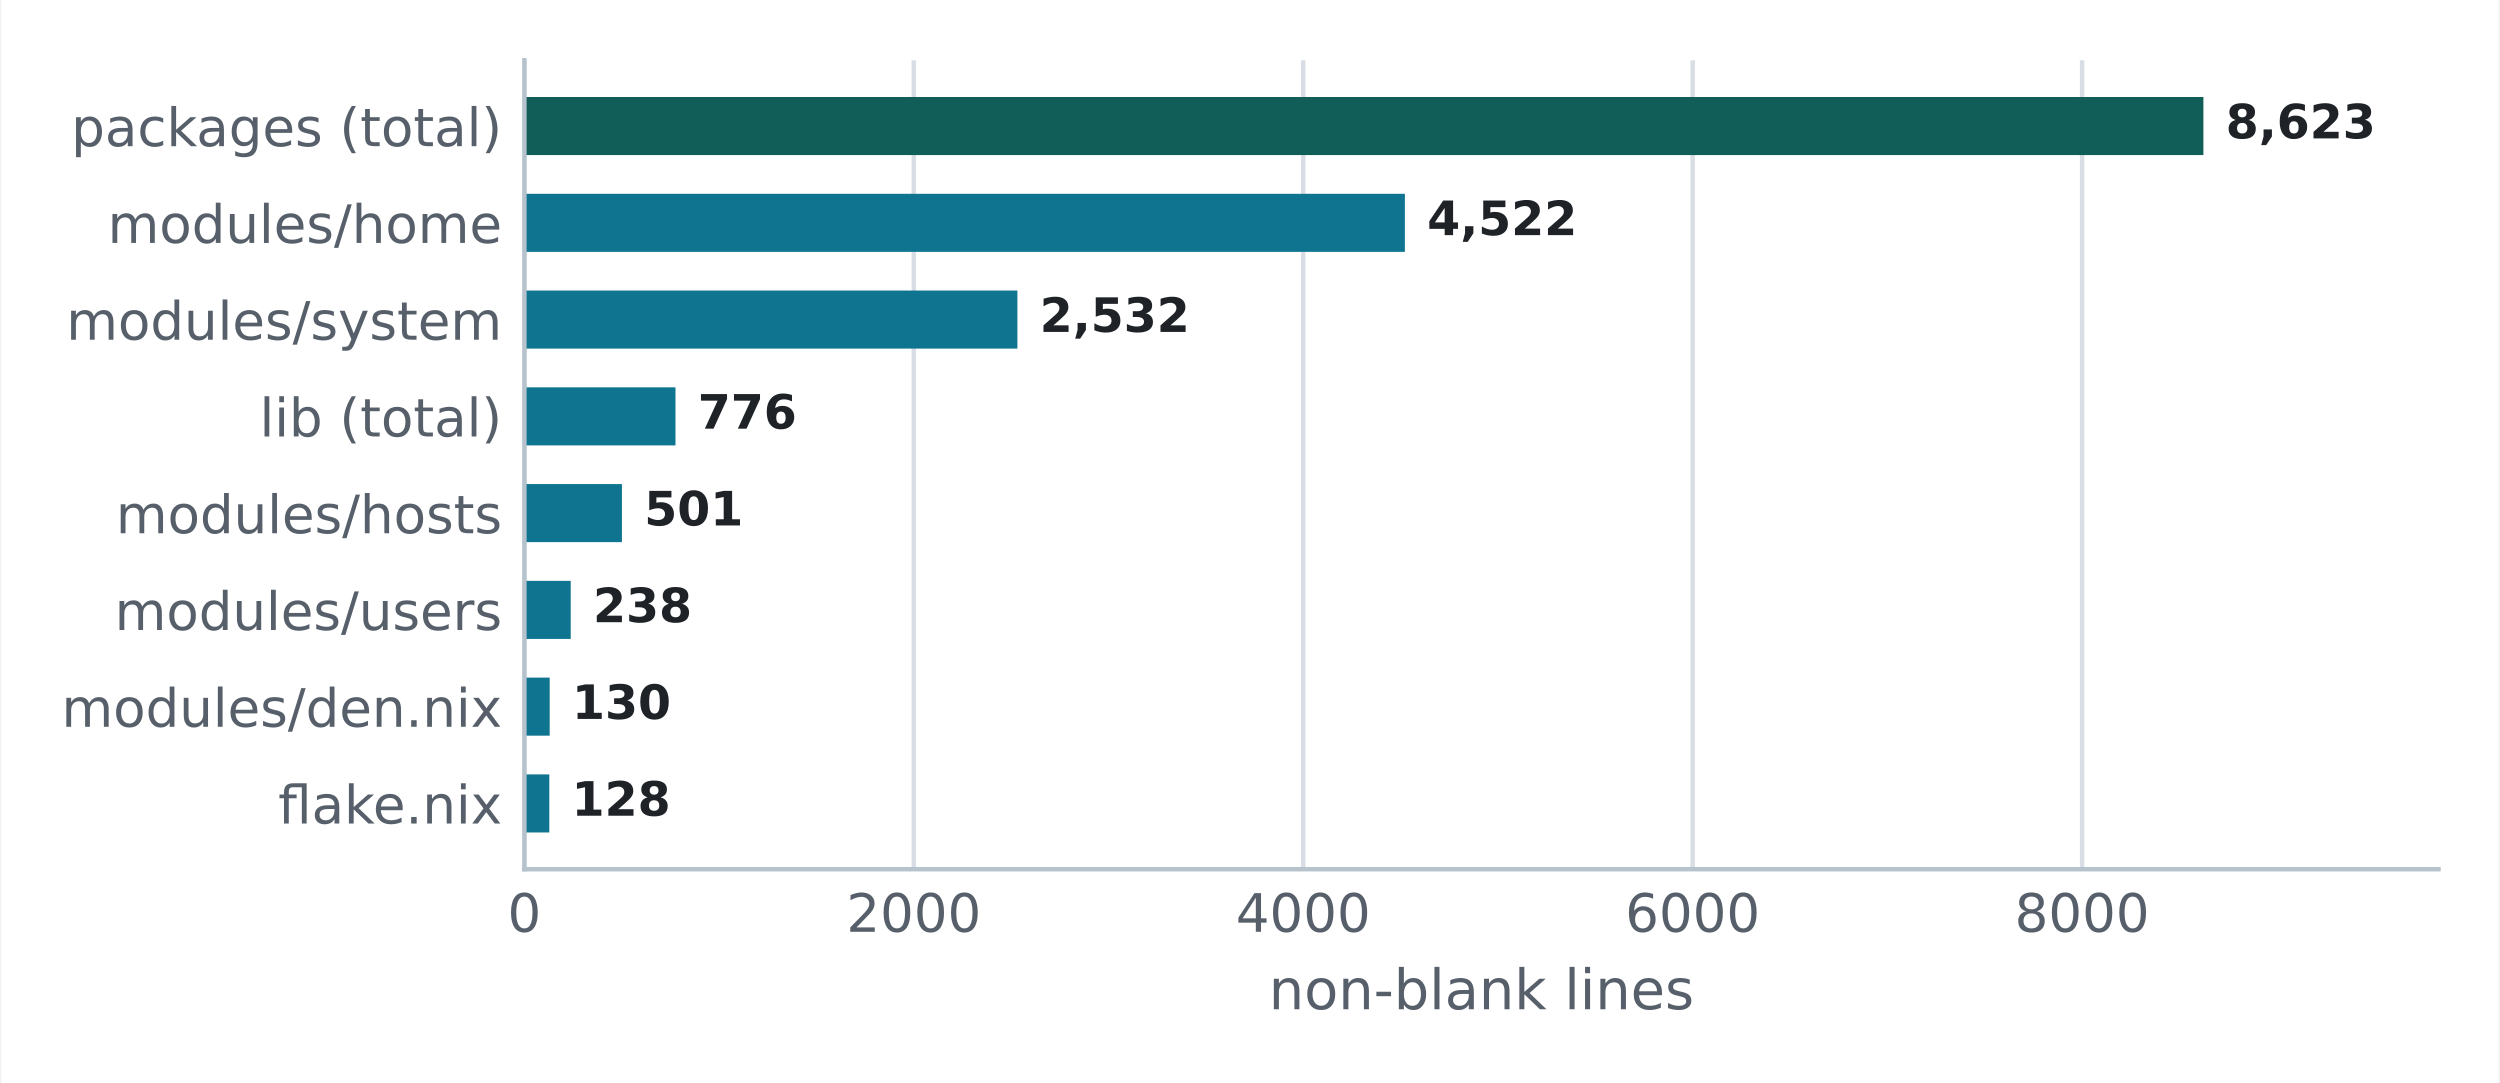
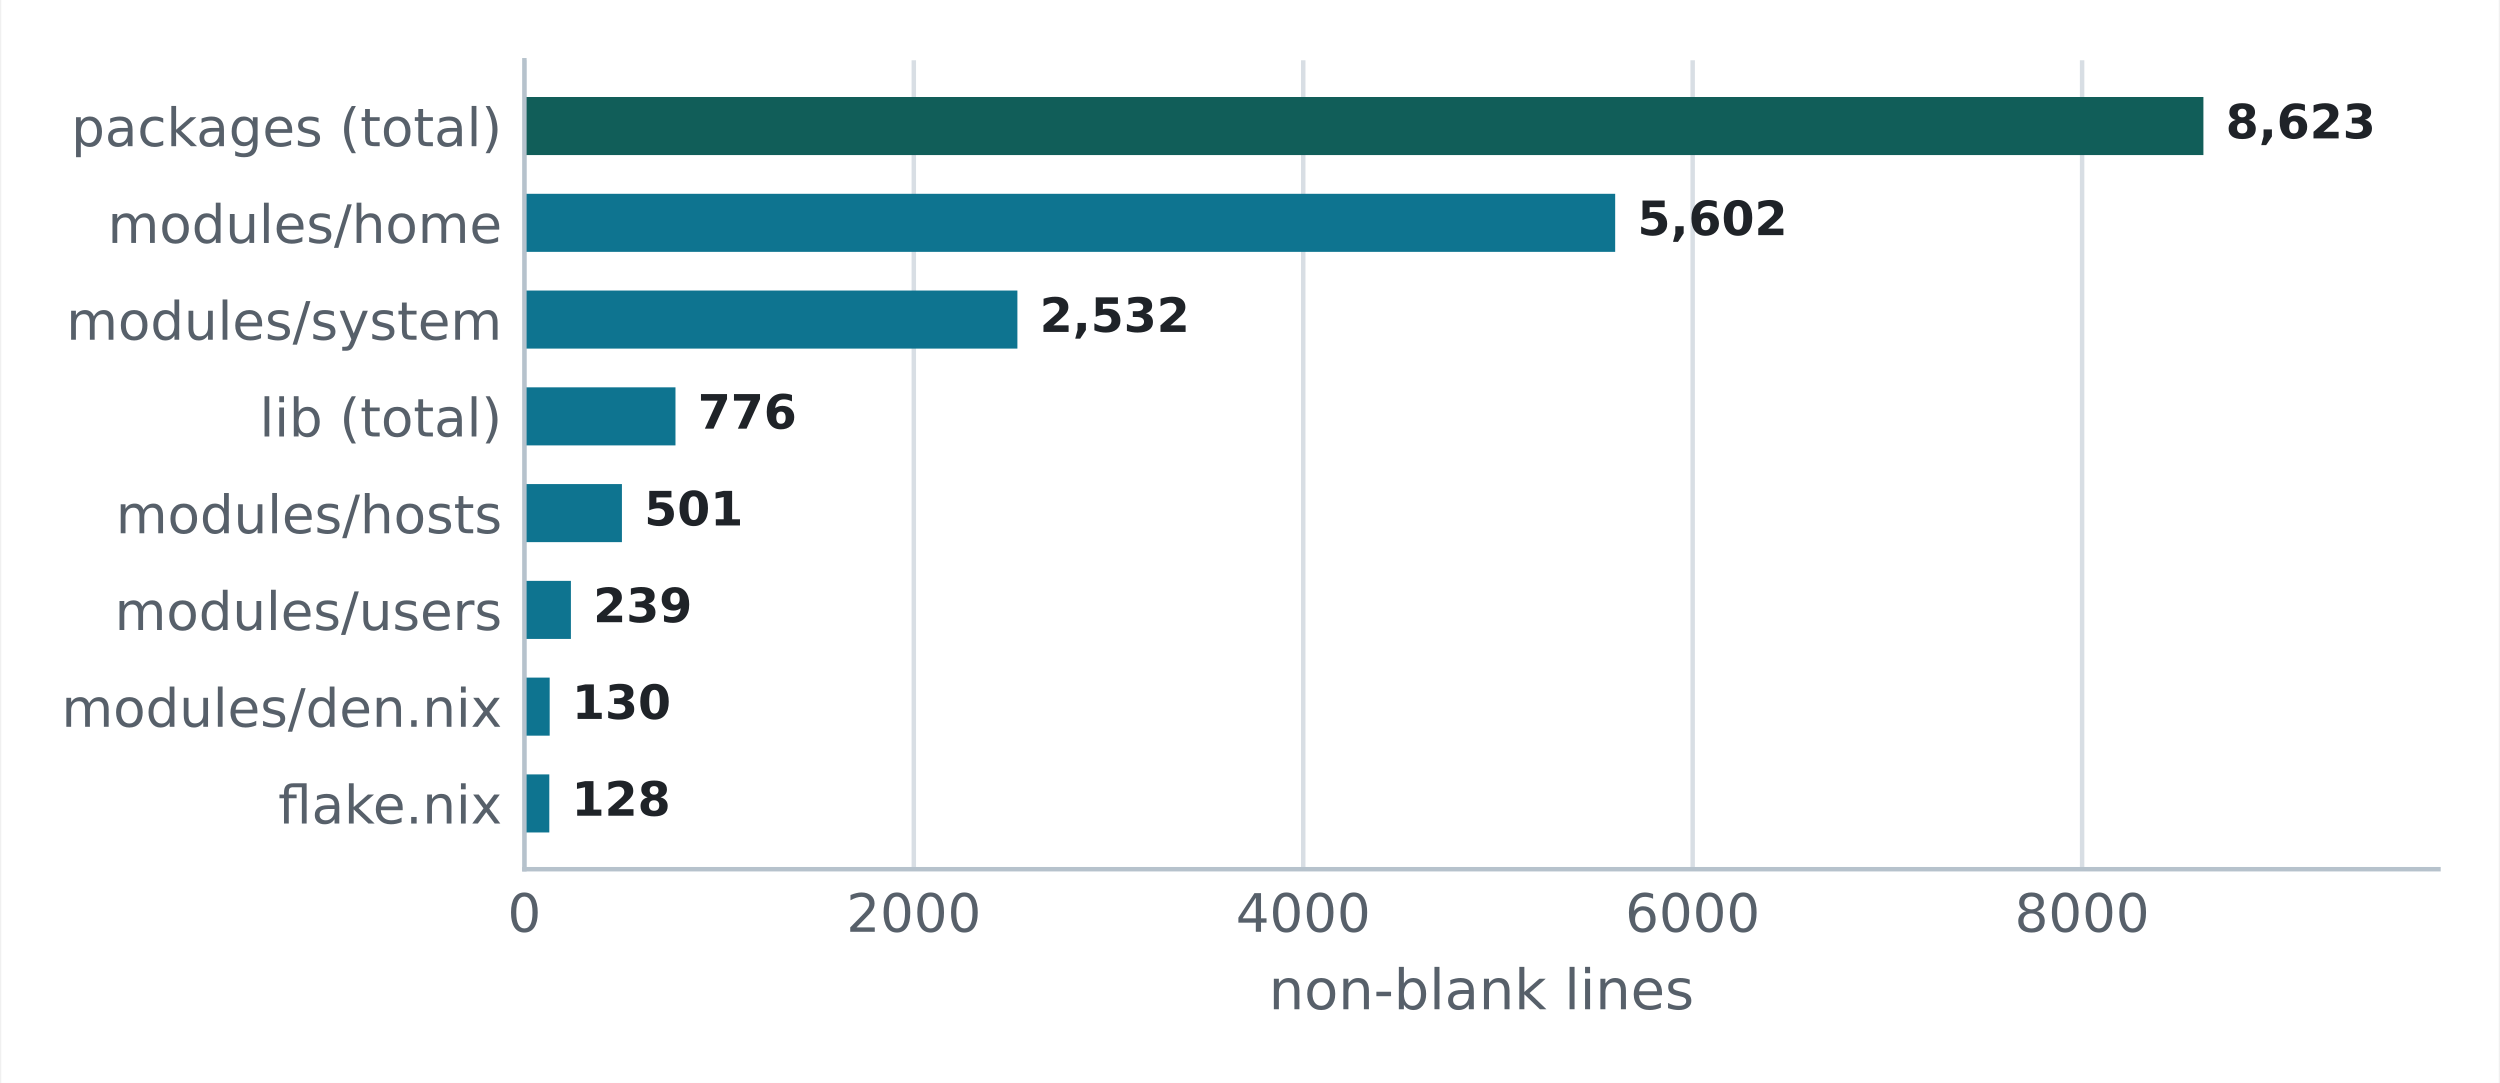
<svg xmlns="http://www.w3.org/2000/svg" xmlns:xlink="http://www.w3.org/1999/xlink" width="995" height="431" viewBox="0 0 447.591 194.078" version="1.1">
  <defs>
    <style type="text/css">*{stroke-linejoin: round; stroke-linecap: butt}</style>
  </defs>
  <g id="figure_1">
    <g id="patch_1">
      <path d="M 0 194.078  L 447.591 194.078  L 447.591 0  L 0 0  z " style="fill: #ffffff" />
    </g>
    <g id="axes_1">
      <g id="patch_2">
        <path d="M 93.751 155.778  L 436.791 155.778  L 436.791 10.8  L 93.751 10.8  z " style="fill: #ffffff" />
      </g>
      <g id="matplotlib.axis_1">
        <g id="xtick_1">
          <g id="line2d_1">
            <path d="M 93.751 155.778  L 93.751 10.8  " clip-path="url(#p4f550c6e6d)" style="fill: none; stroke: #d8dee4; stroke-width: 0.8; stroke-linecap: square" />
          </g>
          <g id="line2d_2" />
          <g id="text_1">
            <g style="fill: #57606a" transform="translate(90.72875 166.9954) scale(0.095 -0.095)">
              <defs>
                <path id="DejaVuSans-13" d="M 2034 4250  Q 1547 4250 1301 3770  Q 1056 3291 1056 2328  Q 1056 1369 1301 889  Q 1547 409 2034 409  Q 2525 409 2770 889  Q 3016 1369 3016 2328  Q 3016 3291 2770 3770  Q 2525 4250 2034 4250  z M 2034 4750  Q 2819 4750 3233 4129  Q 3647 3509 3647 2328  Q 3647 1150 3233 529  Q 2819 -91 2034 -91  Q 1250 -91 836 529  Q 422 1150 422 2328  Q 422 3509 836 4129  Q 1250 4750 2034 4750  z " transform="scale(0.015625)" />
              </defs>
              <use xlink:href="#DejaVuSans-13" />
            </g>
          </g>
        </g>
        <g id="xtick_2">
          <g id="line2d_3">
            <path d="M 163.544 155.778  L 163.544 10.8  " clip-path="url(#p4f550c6e6d)" style="fill: none; stroke: #d8dee4; stroke-width: 0.8; stroke-linecap: square" />
          </g>
          <g id="line2d_4" />
          <g id="text_2">
            <g style="fill: #57606a" transform="translate(151.4551 166.9954) scale(0.095 -0.095)">
              <defs>
                <path id="DejaVuSans-15" d="M 1228 531  L 3431 531  L 3431 0  L 469 0  L 469 531  Q 828 903 1448 1529  Q 2069 2156 2228 2338  Q 2531 2678 2651 2914  Q 2772 3150 2772 3378  Q 2772 3750 2511 3984  Q 2250 4219 1831 4219  Q 1534 4219 1204 4116  Q 875 4013 500 3803  L 500 4441  Q 881 4594 1212 4672  Q 1544 4750 1819 4750  Q 2544 4750 2975 4387  Q 3406 4025 3406 3419  Q 3406 3131 3298 2873  Q 3191 2616 2906 2266  Q 2828 2175 2409 1742  Q 1991 1309 1228 531  z " transform="scale(0.015625)" />
              </defs>
              <use xlink:href="#DejaVuSans-15" />
              <use xlink:href="#DejaVuSans-13" transform="translate(63.625 0)" />
              <use xlink:href="#DejaVuSans-13" transform="translate(127.25 0)" />
              <use xlink:href="#DejaVuSans-13" transform="translate(190.875 0)" />
            </g>
          </g>
        </g>
        <g id="xtick_3">
          <g id="line2d_5">
            <path d="M 233.337 155.778  L 233.337 10.8  " clip-path="url(#p4f550c6e6d)" style="fill: none; stroke: #d8dee4; stroke-width: 0.8; stroke-linecap: square" />
          </g>
          <g id="line2d_6" />
          <g id="text_3">
            <g style="fill: #57606a" transform="translate(221.2481 166.9954) scale(0.095 -0.095)">
              <defs>
                <path id="DejaVuSans-17" d="M 2419 4116  L 825 1625  L 2419 1625  L 2419 4116  z M 2253 4666  L 3047 4666  L 3047 1625  L 3713 1625  L 3713 1100  L 3047 1100  L 3047 0  L 2419 0  L 2419 1100  L 313 1100  L 313 1709  L 2253 4666  z " transform="scale(0.015625)" />
              </defs>
              <use xlink:href="#DejaVuSans-17" />
              <use xlink:href="#DejaVuSans-13" transform="translate(63.625 0)" />
              <use xlink:href="#DejaVuSans-13" transform="translate(127.25 0)" />
              <use xlink:href="#DejaVuSans-13" transform="translate(190.875 0)" />
            </g>
          </g>
        </g>
        <g id="xtick_4">
          <g id="line2d_7">
            <path d="M 303.13 155.778  L 303.13 10.8  " clip-path="url(#p4f550c6e6d)" style="fill: none; stroke: #d8dee4; stroke-width: 0.8; stroke-linecap: square" />
          </g>
          <g id="line2d_8" />
          <g id="text_4">
            <g style="fill: #57606a" transform="translate(291.041 166.9954) scale(0.095 -0.095)">
              <defs>
                <path id="DejaVuSans-19" d="M 2113 2584  Q 1688 2584 1439 2293  Q 1191 2003 1191 1497  Q 1191 994 1439 701  Q 1688 409 2113 409  Q 2538 409 2786 701  Q 3034 994 3034 1497  Q 3034 2003 2786 2293  Q 2538 2584 2113 2584  z M 3366 4563  L 3366 3988  Q 3128 4100 2886 4159  Q 2644 4219 2406 4219  Q 1781 4219 1451 3797  Q 1122 3375 1075 2522  Q 1259 2794 1537 2939  Q 1816 3084 2150 3084  Q 2853 3084 3261 2657  Q 3669 2231 3669 1497  Q 3669 778 3244 343  Q 2819 -91 2113 -91  Q 1303 -91 875 529  Q 447 1150 447 2328  Q 447 3434 972 4092  Q 1497 4750 2381 4750  Q 2619 4750 2861 4703  Q 3103 4656 3366 4563  z " transform="scale(0.015625)" />
              </defs>
              <use xlink:href="#DejaVuSans-19" />
              <use xlink:href="#DejaVuSans-13" transform="translate(63.625 0)" />
              <use xlink:href="#DejaVuSans-13" transform="translate(127.25 0)" />
              <use xlink:href="#DejaVuSans-13" transform="translate(190.875 0)" />
            </g>
          </g>
        </g>
        <g id="xtick_5">
          <g id="line2d_9">
            <path d="M 372.923 155.778  L 372.923 10.8  " clip-path="url(#p4f550c6e6d)" style="fill: none; stroke: #d8dee4; stroke-width: 0.8; stroke-linecap: square" />
          </g>
          <g id="line2d_10" />
          <g id="text_5">
            <g style="fill: #57606a" transform="translate(360.834 166.9954) scale(0.095 -0.095)">
              <defs>
                <path id="DejaVuSans-1b" d="M 2034 2216  Q 1584 2216 1326 1975  Q 1069 1734 1069 1313  Q 1069 891 1326 650  Q 1584 409 2034 409  Q 2484 409 2743 651  Q 3003 894 3003 1313  Q 3003 1734 2745 1975  Q 2488 2216 2034 2216  z M 1403 2484  Q 997 2584 770 2862  Q 544 3141 544 3541  Q 544 4100 942 4425  Q 1341 4750 2034 4750  Q 2731 4750 3128 4425  Q 3525 4100 3525 3541  Q 3525 3141 3298 2862  Q 3072 2584 2669 2484  Q 3125 2378 3379 2068  Q 3634 1759 3634 1313  Q 3634 634 3220 271  Q 2806 -91 2034 -91  Q 1263 -91 848 271  Q 434 634 434 1313  Q 434 1759 690 2068  Q 947 2378 1403 2484  z M 1172 3481  Q 1172 3119 1398 2916  Q 1625 2713 2034 2713  Q 2441 2713 2670 2916  Q 2900 3119 2900 3481  Q 2900 3844 2670 4047  Q 2441 4250 2034 4250  Q 1625 4250 1398 4047  Q 1172 3844 1172 3481  z " transform="scale(0.015625)" />
              </defs>
              <use xlink:href="#DejaVuSans-1b" />
              <use xlink:href="#DejaVuSans-13" transform="translate(63.625 0)" />
              <use xlink:href="#DejaVuSans-13" transform="translate(127.25 0)" />
              <use xlink:href="#DejaVuSans-13" transform="translate(190.875 0)" />
            </g>
          </g>
        </g>
        <g id="text_6">
          <g style="fill: #57606a" transform="translate(227.1616 180.8761) scale(0.1 -0.1)">
            <defs>
              <path id="DejaVuSans-51" d="M 3513 2113  L 3513 0  L 2938 0  L 2938 2094  Q 2938 2591 2744 2837  Q 2550 3084 2163 3084  Q 1697 3084 1428 2787  Q 1159 2491 1159 1978  L 1159 0  L 581 0  L 581 3500  L 1159 3500  L 1159 2956  Q 1366 3272 1645 3428  Q 1925 3584 2291 3584  Q 2894 3584 3203 3211  Q 3513 2838 3513 2113  z " transform="scale(0.015625)" />
              <path id="DejaVuSans-52" d="M 1959 3097  Q 1497 3097 1228 2736  Q 959 2375 959 1747  Q 959 1119 1226 758  Q 1494 397 1959 397  Q 2419 397 2687 759  Q 2956 1122 2956 1747  Q 2956 2369 2687 2733  Q 2419 3097 1959 3097  z M 1959 3584  Q 2709 3584 3137 3096  Q 3566 2609 3566 1747  Q 3566 888 3137 398  Q 2709 -91 1959 -91  Q 1206 -91 779 398  Q 353 888 353 1747  Q 353 2609 779 3096  Q 1206 3584 1959 3584  z " transform="scale(0.015625)" />
              <path id="DejaVuSans-10" d="M 313 2009  L 1997 2009  L 1997 1497  L 313 1497  L 313 2009  z " transform="scale(0.015625)" />
              <path id="DejaVuSans-45" d="M 3116 1747  Q 3116 2381 2855 2742  Q 2594 3103 2138 3103  Q 1681 3103 1420 2742  Q 1159 2381 1159 1747  Q 1159 1113 1420 752  Q 1681 391 2138 391  Q 2594 391 2855 752  Q 3116 1113 3116 1747  z M 1159 2969  Q 1341 3281 1617 3432  Q 1894 3584 2278 3584  Q 2916 3584 3314 3078  Q 3713 2572 3713 1747  Q 3713 922 3314 415  Q 2916 -91 2278 -91  Q 1894 -91 1617 61  Q 1341 213 1159 525  L 1159 0  L 581 0  L 581 4863  L 1159 4863  L 1159 2969  z " transform="scale(0.015625)" />
              <path id="DejaVuSans-4f" d="M 603 4863  L 1178 4863  L 1178 0  L 603 0  L 603 4863  z " transform="scale(0.015625)" />
              <path id="DejaVuSans-44" d="M 2194 1759  Q 1497 1759 1228 1600  Q 959 1441 959 1056  Q 959 750 1161 570  Q 1363 391 1709 391  Q 2188 391 2477 730  Q 2766 1069 2766 1631  L 2766 1759  L 2194 1759  z M 3341 1997  L 3341 0  L 2766 0  L 2766 531  Q 2569 213 2275 61  Q 1981 -91 1556 -91  Q 1019 -91 701 211  Q 384 513 384 1019  Q 384 1609 779 1909  Q 1175 2209 1959 2209  L 2766 2209  L 2766 2266  Q 2766 2663 2505 2880  Q 2244 3097 1772 3097  Q 1472 3097 1187 3025  Q 903 2953 641 2809  L 641 3341  Q 956 3463 1253 3523  Q 1550 3584 1831 3584  Q 2591 3584 2966 3190  Q 3341 2797 3341 1997  z " transform="scale(0.015625)" />
              <path id="DejaVuSans-4e" d="M 581 4863  L 1159 4863  L 1159 1991  L 2875 3500  L 3609 3500  L 1753 1863  L 3688 0  L 2938 0  L 1159 1709  L 1159 0  L 581 0  L 581 4863  z " transform="scale(0.015625)" />
              <path id="DejaVuSans-3" transform="scale(0.015625)" />
              <path id="DejaVuSans-4c" d="M 603 3500  L 1178 3500  L 1178 0  L 603 0  L 603 3500  z M 603 4863  L 1178 4863  L 1178 4134  L 603 4134  L 603 4863  z " transform="scale(0.015625)" />
              <path id="DejaVuSans-48" d="M 3597 1894  L 3597 1613  L 953 1613  Q 991 1019 1311 708  Q 1631 397 2203 397  Q 2534 397 2845 478  Q 3156 559 3463 722  L 3463 178  Q 3153 47 2828 -22  Q 2503 -91 2169 -91  Q 1331 -91 842 396  Q 353 884 353 1716  Q 353 2575 817 3079  Q 1281 3584 2069 3584  Q 2775 3584 3186 3129  Q 3597 2675 3597 1894  z M 3022 2063  Q 3016 2534 2758 2815  Q 2500 3097 2075 3097  Q 1594 3097 1305 2825  Q 1016 2553 972 2059  L 3022 2063  z " transform="scale(0.015625)" />
              <path id="DejaVuSans-56" d="M 2834 3397  L 2834 2853  Q 2591 2978 2328 3040  Q 2066 3103 1784 3103  Q 1356 3103 1142 2972  Q 928 2841 928 2578  Q 928 2378 1081 2264  Q 1234 2150 1697 2047  L 1894 2003  Q 2506 1872 2764 1633  Q 3022 1394 3022 966  Q 3022 478 2636 193  Q 2250 -91 1575 -91  Q 1294 -91 989 -36  Q 684 19 347 128  L 347 722  Q 666 556 975 473  Q 1284 391 1588 391  Q 1994 391 2212 530  Q 2431 669 2431 922  Q 2431 1156 2273 1281  Q 2116 1406 1581 1522  L 1381 1569  Q 847 1681 609 1914  Q 372 2147 372 2553  Q 372 3047 722 3315  Q 1072 3584 1716 3584  Q 2034 3584 2315 3537  Q 2597 3491 2834 3397  z " transform="scale(0.015625)" />
            </defs>
            <use xlink:href="#DejaVuSans-51" />
            <use xlink:href="#DejaVuSans-52" transform="translate(63.375 0)" />
            <use xlink:href="#DejaVuSans-51" transform="translate(124.5625 0)" />
            <use xlink:href="#DejaVuSans-10" transform="translate(187.9375 0)" />
            <use xlink:href="#DejaVuSans-45" transform="translate(224.0156 0)" />
            <use xlink:href="#DejaVuSans-4f" transform="translate(287.5 0)" />
            <use xlink:href="#DejaVuSans-44" transform="translate(315.2812 0)" />
            <use xlink:href="#DejaVuSans-51" transform="translate(376.5625 0)" />
            <use xlink:href="#DejaVuSans-4e" transform="translate(439.9375 0)" />
            <use xlink:href="#DejaVuSans-3" transform="translate(497.8438 0)" />
            <use xlink:href="#DejaVuSans-4f" transform="translate(529.625 0)" />
            <use xlink:href="#DejaVuSans-4c" transform="translate(557.4062 0)" />
            <use xlink:href="#DejaVuSans-51" transform="translate(585.1875 0)" />
            <use xlink:href="#DejaVuSans-48" transform="translate(648.5625 0)" />
            <use xlink:href="#DejaVuSans-56" transform="translate(710.0938 0)" />
          </g>
        </g>
      </g>
      <g id="matplotlib.axis_2">
        <g id="ytick_1">
          <g id="line2d_11" />
          <g id="text_7">
            <g style="fill: #57606a" transform="translate(49.6357 147.5945) scale(0.095 -0.095)">
              <defs>
                <path id="DejaVuSans-13b0" d="M 1831 4863  L 3431 4863  L 3431 0  L 2853 0  L 2853 4384  L 1825 4384  Q 1516 4384 1395 4259  Q 1275 4134 1275 3809  L 1275 3500  L 2222 3500  L 2222 3053  L 1275 3053  L 1275 0  L 697 0  L 697 3053  L 147 3053  L 147 3500  L 697 3500  L 697 3744  Q 697 4328 969 4595  Q 1241 4863 1831 4863  z " transform="scale(0.015625)" />
                <path id="DejaVuSans-11" d="M 684 794  L 1344 794  L 1344 0  L 684 0  L 684 794  z " transform="scale(0.015625)" />
                <path id="DejaVuSans-5b" d="M 3513 3500  L 2247 1797  L 3578 0  L 2900 0  L 1881 1375  L 863 0  L 184 0  L 1544 1831  L 300 3500  L 978 3500  L 1906 2253  L 2834 3500  L 3513 3500  z " transform="scale(0.015625)" />
              </defs>
              <use xlink:href="#DejaVuSans-13b0" />
              <use xlink:href="#DejaVuSans-44" transform="translate(62.98438 0)" />
              <use xlink:href="#DejaVuSans-4e" transform="translate(124.2656 0)" />
              <use xlink:href="#DejaVuSans-48" transform="translate(178.6094 0)" />
              <use xlink:href="#DejaVuSans-11" transform="translate(240.1406 0)" />
              <use xlink:href="#DejaVuSans-51" transform="translate(271.9219 0)" />
              <use xlink:href="#DejaVuSans-4c" transform="translate(335.2969 0)" />
              <use xlink:href="#DejaVuSans-5b" transform="translate(363.0781 0)" />
            </g>
          </g>
        </g>
        <g id="ytick_2">
          <g id="line2d_12" />
          <g id="text_8">
            <g style="fill: #57606a" transform="translate(10.8 130.2526) scale(0.095 -0.095)">
              <defs>
                <path id="DejaVuSans-50" d="M 3328 2828  Q 3544 3216 3844 3400  Q 4144 3584 4550 3584  Q 5097 3584 5394 3201  Q 5691 2819 5691 2113  L 5691 0  L 5113 0  L 5113 2094  Q 5113 2597 4934 2840  Q 4756 3084 4391 3084  Q 3944 3084 3684 2787  Q 3425 2491 3425 1978  L 3425 0  L 2847 0  L 2847 2094  Q 2847 2600 2669 2842  Q 2491 3084 2119 3084  Q 1678 3084 1418 2786  Q 1159 2488 1159 1978  L 1159 0  L 581 0  L 581 3500  L 1159 3500  L 1159 2956  Q 1356 3278 1631 3431  Q 1906 3584 2284 3584  Q 2666 3584 2933 3390  Q 3200 3197 3328 2828  z " transform="scale(0.015625)" />
                <path id="DejaVuSans-47" d="M 2906 2969  L 2906 4863  L 3481 4863  L 3481 0  L 2906 0  L 2906 525  Q 2725 213 2448 61  Q 2172 -91 1784 -91  Q 1150 -91 751 415  Q 353 922 353 1747  Q 353 2572 751 3078  Q 1150 3584 1784 3584  Q 2172 3584 2448 3432  Q 2725 3281 2906 2969  z M 947 1747  Q 947 1113 1208 752  Q 1469 391 1925 391  Q 2381 391 2643 752  Q 2906 1113 2906 1747  Q 2906 2381 2643 2742  Q 2381 3103 1925 3103  Q 1469 3103 1208 2742  Q 947 2381 947 1747  z " transform="scale(0.015625)" />
                <path id="DejaVuSans-58" d="M 544 1381  L 544 3500  L 1119 3500  L 1119 1403  Q 1119 906 1312 657  Q 1506 409 1894 409  Q 2359 409 2629 706  Q 2900 1003 2900 1516  L 2900 3500  L 3475 3500  L 3475 0  L 2900 0  L 2900 538  Q 2691 219 2414 64  Q 2138 -91 1772 -91  Q 1169 -91 856 284  Q 544 659 544 1381  z M 1991 3584  L 1991 3584  z " transform="scale(0.015625)" />
                <path id="DejaVuSans-12" d="M 1625 4666  L 2156 4666  L 531 -594  L 0 -594  L 1625 4666  z " transform="scale(0.015625)" />
              </defs>
              <use xlink:href="#DejaVuSans-50" />
              <use xlink:href="#DejaVuSans-52" transform="translate(97.40625 0)" />
              <use xlink:href="#DejaVuSans-47" transform="translate(158.5938 0)" />
              <use xlink:href="#DejaVuSans-58" transform="translate(222.0781 0)" />
              <use xlink:href="#DejaVuSans-4f" transform="translate(285.4531 0)" />
              <use xlink:href="#DejaVuSans-48" transform="translate(313.2344 0)" />
              <use xlink:href="#DejaVuSans-56" transform="translate(374.7656 0)" />
              <use xlink:href="#DejaVuSans-12" transform="translate(426.8594 0)" />
              <use xlink:href="#DejaVuSans-47" transform="translate(460.5469 0)" />
              <use xlink:href="#DejaVuSans-48" transform="translate(524.0312 0)" />
              <use xlink:href="#DejaVuSans-51" transform="translate(585.5625 0)" />
              <use xlink:href="#DejaVuSans-11" transform="translate(648.9375 0)" />
              <use xlink:href="#DejaVuSans-51" transform="translate(680.7188 0)" />
              <use xlink:href="#DejaVuSans-4c" transform="translate(744.0938 0)" />
              <use xlink:href="#DejaVuSans-5b" transform="translate(771.875 0)" />
            </g>
          </g>
        </g>
        <g id="ytick_3">
          <g id="line2d_13" />
          <g id="text_9">
            <g style="fill: #57606a" transform="translate(20.32969 112.9108) scale(0.095 -0.095)">
              <defs>
                <path id="DejaVuSans-55" d="M 2631 2963  Q 2534 3019 2420 3045  Q 2306 3072 2169 3072  Q 1681 3072 1420 2755  Q 1159 2438 1159 1844  L 1159 0  L 581 0  L 581 3500  L 1159 3500  L 1159 2956  Q 1341 3275 1631 3429  Q 1922 3584 2338 3584  Q 2397 3584 2469 3576  Q 2541 3569 2628 3553  L 2631 2963  z " transform="scale(0.015625)" />
              </defs>
              <use xlink:href="#DejaVuSans-50" />
              <use xlink:href="#DejaVuSans-52" transform="translate(97.40625 0)" />
              <use xlink:href="#DejaVuSans-47" transform="translate(158.5938 0)" />
              <use xlink:href="#DejaVuSans-58" transform="translate(222.0781 0)" />
              <use xlink:href="#DejaVuSans-4f" transform="translate(285.4531 0)" />
              <use xlink:href="#DejaVuSans-48" transform="translate(313.2344 0)" />
              <use xlink:href="#DejaVuSans-56" transform="translate(374.7656 0)" />
              <use xlink:href="#DejaVuSans-12" transform="translate(426.8594 0)" />
              <use xlink:href="#DejaVuSans-58" transform="translate(460.5469 0)" />
              <use xlink:href="#DejaVuSans-56" transform="translate(523.9219 0)" />
              <use xlink:href="#DejaVuSans-48" transform="translate(576.0156 0)" />
              <use xlink:href="#DejaVuSans-55" transform="translate(637.5469 0)" />
              <use xlink:href="#DejaVuSans-56" transform="translate(678.6562 0)" />
            </g>
          </g>
        </g>
        <g id="ytick_4">
          <g id="line2d_14" />
          <g id="text_10">
            <g style="fill: #57606a" transform="translate(20.54344 95.569) scale(0.095 -0.095)">
              <defs>
                <path id="DejaVuSans-4b" d="M 3513 2113  L 3513 0  L 2938 0  L 2938 2094  Q 2938 2591 2744 2837  Q 2550 3084 2163 3084  Q 1697 3084 1428 2787  Q 1159 2491 1159 1978  L 1159 0  L 581 0  L 581 4863  L 1159 4863  L 1159 2956  Q 1366 3272 1645 3428  Q 1925 3584 2291 3584  Q 2894 3584 3203 3211  Q 3513 2838 3513 2113  z " transform="scale(0.015625)" />
                <path id="DejaVuSans-57" d="M 1172 4494  L 1172 3500  L 2356 3500  L 2356 3053  L 1172 3053  L 1172 1153  Q 1172 725 1289 603  Q 1406 481 1766 481  L 2356 481  L 2356 0  L 1766 0  Q 1100 0 847 248  Q 594 497 594 1153  L 594 3053  L 172 3053  L 172 3500  L 594 3500  L 594 4494  L 1172 4494  z " transform="scale(0.015625)" />
              </defs>
              <use xlink:href="#DejaVuSans-50" />
              <use xlink:href="#DejaVuSans-52" transform="translate(97.40625 0)" />
              <use xlink:href="#DejaVuSans-47" transform="translate(158.5938 0)" />
              <use xlink:href="#DejaVuSans-58" transform="translate(222.0781 0)" />
              <use xlink:href="#DejaVuSans-4f" transform="translate(285.4531 0)" />
              <use xlink:href="#DejaVuSans-48" transform="translate(313.2344 0)" />
              <use xlink:href="#DejaVuSans-56" transform="translate(374.7656 0)" />
              <use xlink:href="#DejaVuSans-12" transform="translate(426.8594 0)" />
              <use xlink:href="#DejaVuSans-4b" transform="translate(460.5469 0)" />
              <use xlink:href="#DejaVuSans-52" transform="translate(523.9219 0)" />
              <use xlink:href="#DejaVuSans-56" transform="translate(585.1094 0)" />
              <use xlink:href="#DejaVuSans-57" transform="translate(637.2031 0)" />
              <use xlink:href="#DejaVuSans-56" transform="translate(676.4062 0)" />
            </g>
          </g>
        </g>
        <g id="ytick_5">
          <g id="line2d_15" />
          <g id="text_11">
            <g style="fill: #57606a" transform="translate(46.28695 78.22717) scale(0.095 -0.095)">
              <defs>
                <path id="DejaVuSans-b" d="M 1984 4856  Q 1566 4138 1362 3434  Q 1159 2731 1159 2009  Q 1159 1288 1364 580  Q 1569 -128 1984 -844  L 1484 -844  Q 1016 -109 783 600  Q 550 1309 550 2009  Q 550 2706 781 3412  Q 1013 4119 1484 4856  L 1984 4856  z " transform="scale(0.015625)" />
                <path id="DejaVuSans-c" d="M 513 4856  L 1013 4856  Q 1481 4119 1714 3412  Q 1947 2706 1947 2009  Q 1947 1309 1714 600  Q 1481 -109 1013 -844  L 513 -844  Q 928 -128 1133 580  Q 1338 1288 1338 2009  Q 1338 2731 1133 3434  Q 928 4138 513 4856  z " transform="scale(0.015625)" />
              </defs>
              <use xlink:href="#DejaVuSans-4f" />
              <use xlink:href="#DejaVuSans-4c" transform="translate(27.78125 0)" />
              <use xlink:href="#DejaVuSans-45" transform="translate(55.5625 0)" />
              <use xlink:href="#DejaVuSans-3" transform="translate(119.0469 0)" />
              <use xlink:href="#DejaVuSans-b" transform="translate(150.8281 0)" />
              <use xlink:href="#DejaVuSans-57" transform="translate(189.8438 0)" />
              <use xlink:href="#DejaVuSans-52" transform="translate(229.0469 0)" />
              <use xlink:href="#DejaVuSans-57" transform="translate(290.2344 0)" />
              <use xlink:href="#DejaVuSans-44" transform="translate(329.4375 0)" />
              <use xlink:href="#DejaVuSans-4f" transform="translate(390.7188 0)" />
              <use xlink:href="#DejaVuSans-c" transform="translate(418.5 0)" />
            </g>
          </g>
        </g>
        <g id="ytick_6">
          <g id="line2d_16" />
          <g id="text_12">
            <g style="fill: #57606a" transform="translate(11.655 60.88535) scale(0.095 -0.095)">
              <defs>
                <path id="DejaVuSans-5c" d="M 2059 -325  Q 1816 -950 1584 -1140  Q 1353 -1331 966 -1331  L 506 -1331  L 506 -850  L 844 -850  Q 1081 -850 1212 -737  Q 1344 -625 1503 -206  L 1606 56  L 191 3500  L 800 3500  L 1894 763  L 2988 3500  L 3597 3500  L 2059 -325  z " transform="scale(0.015625)" />
              </defs>
              <use xlink:href="#DejaVuSans-50" />
              <use xlink:href="#DejaVuSans-52" transform="translate(97.40625 0)" />
              <use xlink:href="#DejaVuSans-47" transform="translate(158.5938 0)" />
              <use xlink:href="#DejaVuSans-58" transform="translate(222.0781 0)" />
              <use xlink:href="#DejaVuSans-4f" transform="translate(285.4531 0)" />
              <use xlink:href="#DejaVuSans-48" transform="translate(313.2344 0)" />
              <use xlink:href="#DejaVuSans-56" transform="translate(374.7656 0)" />
              <use xlink:href="#DejaVuSans-12" transform="translate(426.8594 0)" />
              <use xlink:href="#DejaVuSans-56" transform="translate(460.5469 0)" />
              <use xlink:href="#DejaVuSans-5c" transform="translate(512.6406 0)" />
              <use xlink:href="#DejaVuSans-56" transform="translate(571.8281 0)" />
              <use xlink:href="#DejaVuSans-57" transform="translate(623.9219 0)" />
              <use xlink:href="#DejaVuSans-48" transform="translate(663.125 0)" />
              <use xlink:href="#DejaVuSans-50" transform="translate(724.6562 0)" />
            </g>
          </g>
        </g>
        <g id="ytick_7">
          <g id="line2d_17" />
          <g id="text_13">
            <g style="fill: #57606a" transform="translate(19.06648 43.54352) scale(0.095 -0.095)">
              <use xlink:href="#DejaVuSans-50" />
              <use xlink:href="#DejaVuSans-52" transform="translate(97.40625 0)" />
              <use xlink:href="#DejaVuSans-47" transform="translate(158.5938 0)" />
              <use xlink:href="#DejaVuSans-58" transform="translate(222.0781 0)" />
              <use xlink:href="#DejaVuSans-4f" transform="translate(285.4531 0)" />
              <use xlink:href="#DejaVuSans-48" transform="translate(313.2344 0)" />
              <use xlink:href="#DejaVuSans-56" transform="translate(374.7656 0)" />
              <use xlink:href="#DejaVuSans-12" transform="translate(426.8594 0)" />
              <use xlink:href="#DejaVuSans-4b" transform="translate(460.5469 0)" />
              <use xlink:href="#DejaVuSans-52" transform="translate(523.9219 0)" />
              <use xlink:href="#DejaVuSans-50" transform="translate(585.1094 0)" />
              <use xlink:href="#DejaVuSans-48" transform="translate(682.5156 0)" />
            </g>
          </g>
        </g>
        <g id="ytick_8">
          <g id="line2d_18" />
          <g id="text_14">
            <g style="fill: #57606a" transform="translate(12.5382 26.2017) scale(0.095 -0.095)">
              <defs>
                <path id="DejaVuSans-53" d="M 1159 525  L 1159 -1331  L 581 -1331  L 581 3500  L 1159 3500  L 1159 2969  Q 1341 3281 1617 3432  Q 1894 3584 2278 3584  Q 2916 3584 3314 3078  Q 3713 2572 3713 1747  Q 3713 922 3314 415  Q 2916 -91 2278 -91  Q 1894 -91 1617 61  Q 1341 213 1159 525  z M 3116 1747  Q 3116 2381 2855 2742  Q 2594 3103 2138 3103  Q 1681 3103 1420 2742  Q 1159 2381 1159 1747  Q 1159 1113 1420 752  Q 1681 391 2138 391  Q 2594 391 2855 752  Q 3116 1113 3116 1747  z " transform="scale(0.015625)" />
                <path id="DejaVuSans-46" d="M 3122 3366  L 3122 2828  Q 2878 2963 2633 3030  Q 2388 3097 2138 3097  Q 1578 3097 1268 2742  Q 959 2388 959 1747  Q 959 1106 1268 751  Q 1578 397 2138 397  Q 2388 397 2633 464  Q 2878 531 3122 666  L 3122 134  Q 2881 22 2623 -34  Q 2366 -91 2075 -91  Q 1284 -91 818 406  Q 353 903 353 1747  Q 353 2603 823 3093  Q 1294 3584 2113 3584  Q 2378 3584 2631 3529  Q 2884 3475 3122 3366  z " transform="scale(0.015625)" />
                <path id="DejaVuSans-4a" d="M 2906 1791  Q 2906 2416 2648 2759  Q 2391 3103 1925 3103  Q 1463 3103 1205 2759  Q 947 2416 947 1791  Q 947 1169 1205 825  Q 1463 481 1925 481  Q 2391 481 2648 825  Q 2906 1169 2906 1791  z M 3481 434  Q 3481 -459 3084 -895  Q 2688 -1331 1869 -1331  Q 1566 -1331 1297 -1286  Q 1028 -1241 775 -1147  L 775 -588  Q 1028 -725 1275 -790  Q 1522 -856 1778 -856  Q 2344 -856 2625 -561  Q 2906 -266 2906 331  L 2906 616  Q 2728 306 2450 153  Q 2172 0 1784 0  Q 1141 0 747 490  Q 353 981 353 1791  Q 353 2603 747 3093  Q 1141 3584 1784 3584  Q 2172 3584 2450 3431  Q 2728 3278 2906 2969  L 2906 3500  L 3481 3500  L 3481 434  z " transform="scale(0.015625)" />
              </defs>
              <use xlink:href="#DejaVuSans-53" />
              <use xlink:href="#DejaVuSans-44" transform="translate(63.48438 0)" />
              <use xlink:href="#DejaVuSans-46" transform="translate(124.7656 0)" />
              <use xlink:href="#DejaVuSans-4e" transform="translate(179.75 0)" />
              <use xlink:href="#DejaVuSans-44" transform="translate(235.9062 0)" />
              <use xlink:href="#DejaVuSans-4a" transform="translate(297.1875 0)" />
              <use xlink:href="#DejaVuSans-48" transform="translate(360.6719 0)" />
              <use xlink:href="#DejaVuSans-56" transform="translate(422.2031 0)" />
              <use xlink:href="#DejaVuSans-3" transform="translate(474.2969 0)" />
              <use xlink:href="#DejaVuSans-b" transform="translate(506.0781 0)" />
              <use xlink:href="#DejaVuSans-57" transform="translate(545.0938 0)" />
              <use xlink:href="#DejaVuSans-52" transform="translate(584.2969 0)" />
              <use xlink:href="#DejaVuSans-57" transform="translate(645.4844 0)" />
              <use xlink:href="#DejaVuSans-44" transform="translate(684.6875 0)" />
              <use xlink:href="#DejaVuSans-4f" transform="translate(745.9688 0)" />
              <use xlink:href="#DejaVuSans-c" transform="translate(773.75 0)" />
            </g>
          </g>
        </g>
      </g>
      <g id="patch_3">
        <path d="M 93.751 149.188  L 98.218 149.188  L 98.218 138.783  L 93.751 138.783  z " clip-path="url(#p4f550c6e6d)" style="fill: #0e7490" />
      </g>
      <g id="patch_4">
        <path d="M 93.751 131.846  L 98.287 131.846  L 98.287 121.441  L 93.751 121.441  z " clip-path="url(#p4f550c6e6d)" style="fill: #0e7490" />
      </g>
      <g id="patch_5">
-         <path d="M 93.751 114.504  L 102.056 114.504  L 102.056 104.099  L 93.751 104.099  z " clip-path="url(#p4f550c6e6d)" style="fill: #0e7490" />
+         <path d="M 93.751 114.504  L 102.091 114.504  L 102.091 104.099  L 93.751 104.099  z " clip-path="url(#p4f550c6e6d)" style="fill: #0e7490" />
      </g>
      <g id="patch_6">
        <path d="M 93.751 97.162  L 111.234 97.162  L 111.234 86.757  L 93.751 86.757  z " clip-path="url(#p4f550c6e6d)" style="fill: #0e7490" />
      </g>
      <g id="patch_7">
        <path d="M 93.751 79.82  L 120.831 79.82  L 120.831 69.415  L 93.751 69.415  z " clip-path="url(#p4f550c6e6d)" style="fill: #0e7490" />
      </g>
      <g id="patch_8">
        <path d="M 93.751 62.479  L 182.109 62.479  L 182.109 52.074  L 93.751 52.074  z " clip-path="url(#p4f550c6e6d)" style="fill: #0e7490" />
      </g>
      <g id="patch_9">
-         <path d="M 93.751 45.137  L 251.553 45.137  L 251.553 34.732  L 93.751 34.732  z " clip-path="url(#p4f550c6e6d)" style="fill: #0e7490" />
+         <path d="M 93.751 45.137  L 289.241 45.137  L 289.241 34.732  L 93.751 34.732  z " clip-path="url(#p4f550c6e6d)" style="fill: #0e7490" />
      </g>
      <g id="patch_10">
        <path d="M 93.751 27.795  L 394.663 27.795  L 394.663 17.39  L 93.751 17.39  z " clip-path="url(#p4f550c6e6d)" style="fill: #115e59" />
      </g>
      <g id="patch_11">
        <path d="M 93.751 155.778  L 93.751 10.8  " style="fill: none; stroke: #b6c2cc; stroke-width: 0.8; stroke-linejoin: miter; stroke-linecap: square" />
      </g>
      <g id="patch_12">
        <path d="M 93.751 155.778  L 436.791 155.778  " style="fill: none; stroke: #b6c2cc; stroke-width: 0.8; stroke-linejoin: miter; stroke-linecap: square" />
      </g>
      <g id="text_15">
        <g style="fill: #1f2328" transform="translate(102.2177 146.1932) scale(0.085 -0.085)">
          <defs>
            <path id="DejaVuSans-Bold-14" d="M 750 831  L 1813 831  L 1813 3847  L 722 3622  L 722 4441  L 1806 4666  L 2950 4666  L 2950 831  L 4013 831  L 4013 0  L 750 0  L 750 831  z " transform="scale(0.015625)" />
            <path id="DejaVuSans-Bold-15" d="M 1844 884  L 3897 884  L 3897 0  L 506 0  L 506 884  L 2209 2388  Q 2438 2594 2547 2791  Q 2656 2988 2656 3200  Q 2656 3528 2436 3728  Q 2216 3928 1850 3928  Q 1569 3928 1234 3808  Q 900 3688 519 3450  L 519 4475  Q 925 4609 1322 4679  Q 1719 4750 2100 4750  Q 2938 4750 3402 4381  Q 3866 4013 3866 3353  Q 3866 2972 3669 2642  Q 3472 2313 2841 1759  L 1844 884  z " transform="scale(0.015625)" />
            <path id="DejaVuSans-Bold-1b" d="M 2228 2088  Q 1891 2088 1709 1903  Q 1528 1719 1528 1375  Q 1528 1031 1709 848  Q 1891 666 2228 666  Q 2563 666 2741 848  Q 2919 1031 2919 1375  Q 2919 1722 2741 1905  Q 2563 2088 2228 2088  z M 1350 2484  Q 925 2613 709 2878  Q 494 3144 494 3541  Q 494 4131 934 4440  Q 1375 4750 2228 4750  Q 3075 4750 3515 4442  Q 3956 4134 3956 3541  Q 3956 3144 3739 2878  Q 3522 2613 3097 2484  Q 3572 2353 3814 2058  Q 4056 1763 4056 1313  Q 4056 619 3595 264  Q 3134 -91 2228 -91  Q 1319 -91 855 264  Q 391 619 391 1313  Q 391 1763 633 2058  Q 875 2353 1350 2484  z M 1631 3419  Q 1631 3141 1786 2991  Q 1941 2841 2228 2841  Q 2509 2841 2662 2991  Q 2816 3141 2816 3419  Q 2816 3697 2662 3845  Q 2509 3994 2228 3994  Q 1941 3994 1786 3844  Q 1631 3694 1631 3419  z " transform="scale(0.015625)" />
          </defs>
          <use xlink:href="#DejaVuSans-Bold-14" />
          <use xlink:href="#DejaVuSans-Bold-15" transform="translate(69.57812 0)" />
          <use xlink:href="#DejaVuSans-Bold-1b" transform="translate(139.1562 0)" />
        </g>
      </g>
      <g id="text_16">
        <g style="fill: #1f2328" transform="translate(102.2875 128.8514) scale(0.085 -0.085)">
          <defs>
            <path id="DejaVuSans-Bold-16" d="M 2981 2516  Q 3453 2394 3698 2092  Q 3944 1791 3944 1325  Q 3944 631 3412 270  Q 2881 -91 1863 -91  Q 1503 -91 1142 -33  Q 781 25 428 141  L 428 1069  Q 766 900 1098 814  Q 1431 728 1753 728  Q 2231 728 2486 893  Q 2741 1059 2741 1369  Q 2741 1688 2480 1852  Q 2219 2016 1709 2016  L 1228 2016  L 1228 2791  L 1734 2791  Q 2188 2791 2409 2933  Q 2631 3075 2631 3366  Q 2631 3634 2415 3781  Q 2200 3928 1806 3928  Q 1516 3928 1219 3862  Q 922 3797 628 3669  L 628 4550  Q 984 4650 1334 4700  Q 1684 4750 2022 4750  Q 2931 4750 3382 4451  Q 3834 4153 3834 3553  Q 3834 3144 3618 2883  Q 3403 2622 2981 2516  z " transform="scale(0.015625)" />
            <path id="DejaVuSans-Bold-13" d="M 2944 2338  Q 2944 3213 2780 3570  Q 2616 3928 2228 3928  Q 1841 3928 1675 3570  Q 1509 3213 1509 2338  Q 1509 1453 1675 1090  Q 1841 728 2228 728  Q 2613 728 2778 1090  Q 2944 1453 2944 2338  z M 4147 2328  Q 4147 1169 3647 539  Q 3147 -91 2228 -91  Q 1306 -91 806 539  Q 306 1169 306 2328  Q 306 3491 806 4120  Q 1306 4750 2228 4750  Q 3147 4750 3647 4120  Q 4147 3491 4147 2328  z " transform="scale(0.015625)" />
          </defs>
          <use xlink:href="#DejaVuSans-Bold-14" />
          <use xlink:href="#DejaVuSans-Bold-16" transform="translate(69.57812 0)" />
          <use xlink:href="#DejaVuSans-Bold-13" transform="translate(139.1562 0)" />
        </g>
      </g>
      <g id="text_17">
-         <g style="fill: #1f2328" transform="translate(106.0563 111.5096) scale(0.085 -0.085)">
+         <g style="fill: #1f2328" transform="translate(106.0912 111.5096) scale(0.085 -0.085)">
+           <defs>
+             <path id="DejaVuSans-Bold-1c" d="M 641 103  L 641 966  Q 928 831 1190 764  Q 1453 697 1709 697  Q 2247 697 2547 995  Q 2847 1294 2900 1881  Q 2688 1725 2447 1647  Q 2206 1569 1925 1569  Q 1209 1569 770 1986  Q 331 2403 331 3084  Q 331 3838 820 4291  Q 1309 4744 2131 4744  Q 3044 4744 3544 4128  Q 4044 3513 4044 2388  Q 4044 1231 3459 570  Q 2875 -91 1856 -91  Q 1528 -91 1228 -42  Q 928 6 641 103  z M 2125 2350  Q 2441 2350 2600 2554  Q 2759 2759 2759 3169  Q 2759 3575 2600 3781  Q 2441 3988 2125 3988  Q 1809 3988 1650 3781  Q 1491 3575 1491 3169  Q 1491 2759 1650 2554  Q 1809 2350 2125 2350  z " transform="scale(0.015625)" />
+           </defs>
          <use xlink:href="#DejaVuSans-Bold-15" />
          <use xlink:href="#DejaVuSans-Bold-16" transform="translate(69.57812 0)" />
-           <use xlink:href="#DejaVuSans-Bold-1b" transform="translate(139.1562 0)" />
+           <use xlink:href="#DejaVuSans-Bold-1c" transform="translate(139.1562 0)" />
        </g>
      </g>
      <g id="text_18">
        <g style="fill: #1f2328" transform="translate(115.2341 94.16775) scale(0.085 -0.085)">
          <defs>
            <path id="DejaVuSans-Bold-18" d="M 678 4666  L 3669 4666  L 3669 3781  L 1638 3781  L 1638 3059  Q 1775 3097 1914 3117  Q 2053 3138 2203 3138  Q 3056 3138 3531 2711  Q 4006 2284 4006 1522  Q 4006 766 3489 337  Q 2972 -91 2053 -91  Q 1656 -91 1267 -14  Q 878 63 494 219  L 494 1166  Q 875 947 1217 837  Q 1559 728 1863 728  Q 2300 728 2551 942  Q 2803 1156 2803 1522  Q 2803 1891 2551 2103  Q 2300 2316 1863 2316  Q 1603 2316 1309 2248  Q 1016 2181 678 2041  L 678 4666  z " transform="scale(0.015625)" />
          </defs>
          <use xlink:href="#DejaVuSans-Bold-18" />
          <use xlink:href="#DejaVuSans-Bold-13" transform="translate(69.57812 0)" />
          <use xlink:href="#DejaVuSans-Bold-14" transform="translate(139.1562 0)" />
        </g>
      </g>
      <g id="text_19">
        <g style="fill: #1f2328" transform="translate(124.8306 76.82592) scale(0.085 -0.085)">
          <defs>
            <path id="DejaVuSans-Bold-1a" d="M 428 4666  L 3944 4666  L 3944 3988  L 2125 0  L 953 0  L 2675 3781  L 428 3781  L 428 4666  z " transform="scale(0.015625)" />
            <path id="DejaVuSans-Bold-19" d="M 2316 2303  Q 2000 2303 1842 2098  Q 1684 1894 1684 1484  Q 1684 1075 1842 870  Q 2000 666 2316 666  Q 2634 666 2792 870  Q 2950 1075 2950 1484  Q 2950 1894 2792 2098  Q 2634 2303 2316 2303  z M 3803 4544  L 3803 3681  Q 3506 3822 3243 3889  Q 2981 3956 2731 3956  Q 2194 3956 1894 3657  Q 1594 3359 1544 2772  Q 1750 2925 1990 3001  Q 2231 3078 2516 3078  Q 3231 3078 3670 2659  Q 4109 2241 4109 1563  Q 4109 813 3618 361  Q 3128 -91 2303 -91  Q 1394 -91 895 523  Q 397 1138 397 2266  Q 397 3422 980 4083  Q 1563 4744 2578 4744  Q 2900 4744 3203 4694  Q 3506 4644 3803 4544  z " transform="scale(0.015625)" />
          </defs>
          <use xlink:href="#DejaVuSans-Bold-1a" />
          <use xlink:href="#DejaVuSans-Bold-1a" transform="translate(69.57812 0)" />
          <use xlink:href="#DejaVuSans-Bold-19" transform="translate(139.1562 0)" />
        </g>
      </g>
      <g id="text_20">
        <g style="fill: #1f2328" transform="translate(186.1088 59.4841) scale(0.085 -0.085)">
          <defs>
            <path id="DejaVuSans-Bold-f" d="M 653 1209  L 1778 1209  L 1778 256  L 1006 -909  L 341 -909  L 653 256  L 653 1209  z " transform="scale(0.015625)" />
          </defs>
          <use xlink:href="#DejaVuSans-Bold-15" />
          <use xlink:href="#DejaVuSans-Bold-f" transform="translate(69.57812 0)" />
          <use xlink:href="#DejaVuSans-Bold-18" transform="translate(107.5625 0)" />
          <use xlink:href="#DejaVuSans-Bold-16" transform="translate(177.1406 0)" />
          <use xlink:href="#DejaVuSans-Bold-15" transform="translate(246.7188 0)" />
        </g>
      </g>
      <g id="text_21">
-         <g style="fill: #1f2328" transform="translate(255.5528 42.14227) scale(0.085 -0.085)">
-           <defs>
-             <path id="DejaVuSans-Bold-17" d="M 2356 3675  L 1038 1722  L 2356 1722  L 2356 3675  z M 2156 4666  L 3494 4666  L 3494 1722  L 4159 1722  L 4159 850  L 3494 850  L 3494 0  L 2356 0  L 2356 850  L 288 850  L 288 1881  L 2156 4666  z " transform="scale(0.015625)" />
-           </defs>
-           <use xlink:href="#DejaVuSans-Bold-17" />
+         <g style="fill: #1f2328" transform="translate(293.241 42.14227) scale(0.085 -0.085)">
+           <use xlink:href="#DejaVuSans-Bold-18" />
          <use xlink:href="#DejaVuSans-Bold-f" transform="translate(69.57812 0)" />
-           <use xlink:href="#DejaVuSans-Bold-18" transform="translate(107.5625 0)" />
-           <use xlink:href="#DejaVuSans-Bold-15" transform="translate(177.1406 0)" />
+           <use xlink:href="#DejaVuSans-Bold-19" transform="translate(107.5625 0)" />
+           <use xlink:href="#DejaVuSans-Bold-13" transform="translate(177.1406 0)" />
          <use xlink:href="#DejaVuSans-Bold-15" transform="translate(246.7188 0)" />
        </g>
      </g>
      <g id="text_22">
        <g style="fill: #1f2328" transform="translate(398.6632 24.80045) scale(0.085 -0.085)">
          <use xlink:href="#DejaVuSans-Bold-1b" />
          <use xlink:href="#DejaVuSans-Bold-f" transform="translate(69.57812 0)" />
          <use xlink:href="#DejaVuSans-Bold-19" transform="translate(107.5625 0)" />
          <use xlink:href="#DejaVuSans-Bold-15" transform="translate(177.1406 0)" />
          <use xlink:href="#DejaVuSans-Bold-16" transform="translate(246.7188 0)" />
        </g>
      </g>
    </g>
  </g>
  <defs>
    <clipPath id="p4f550c6e6d">
      <rect x="93.751" y="10.8" width="343.04" height="144.978" />
    </clipPath>
  </defs>
</svg>
